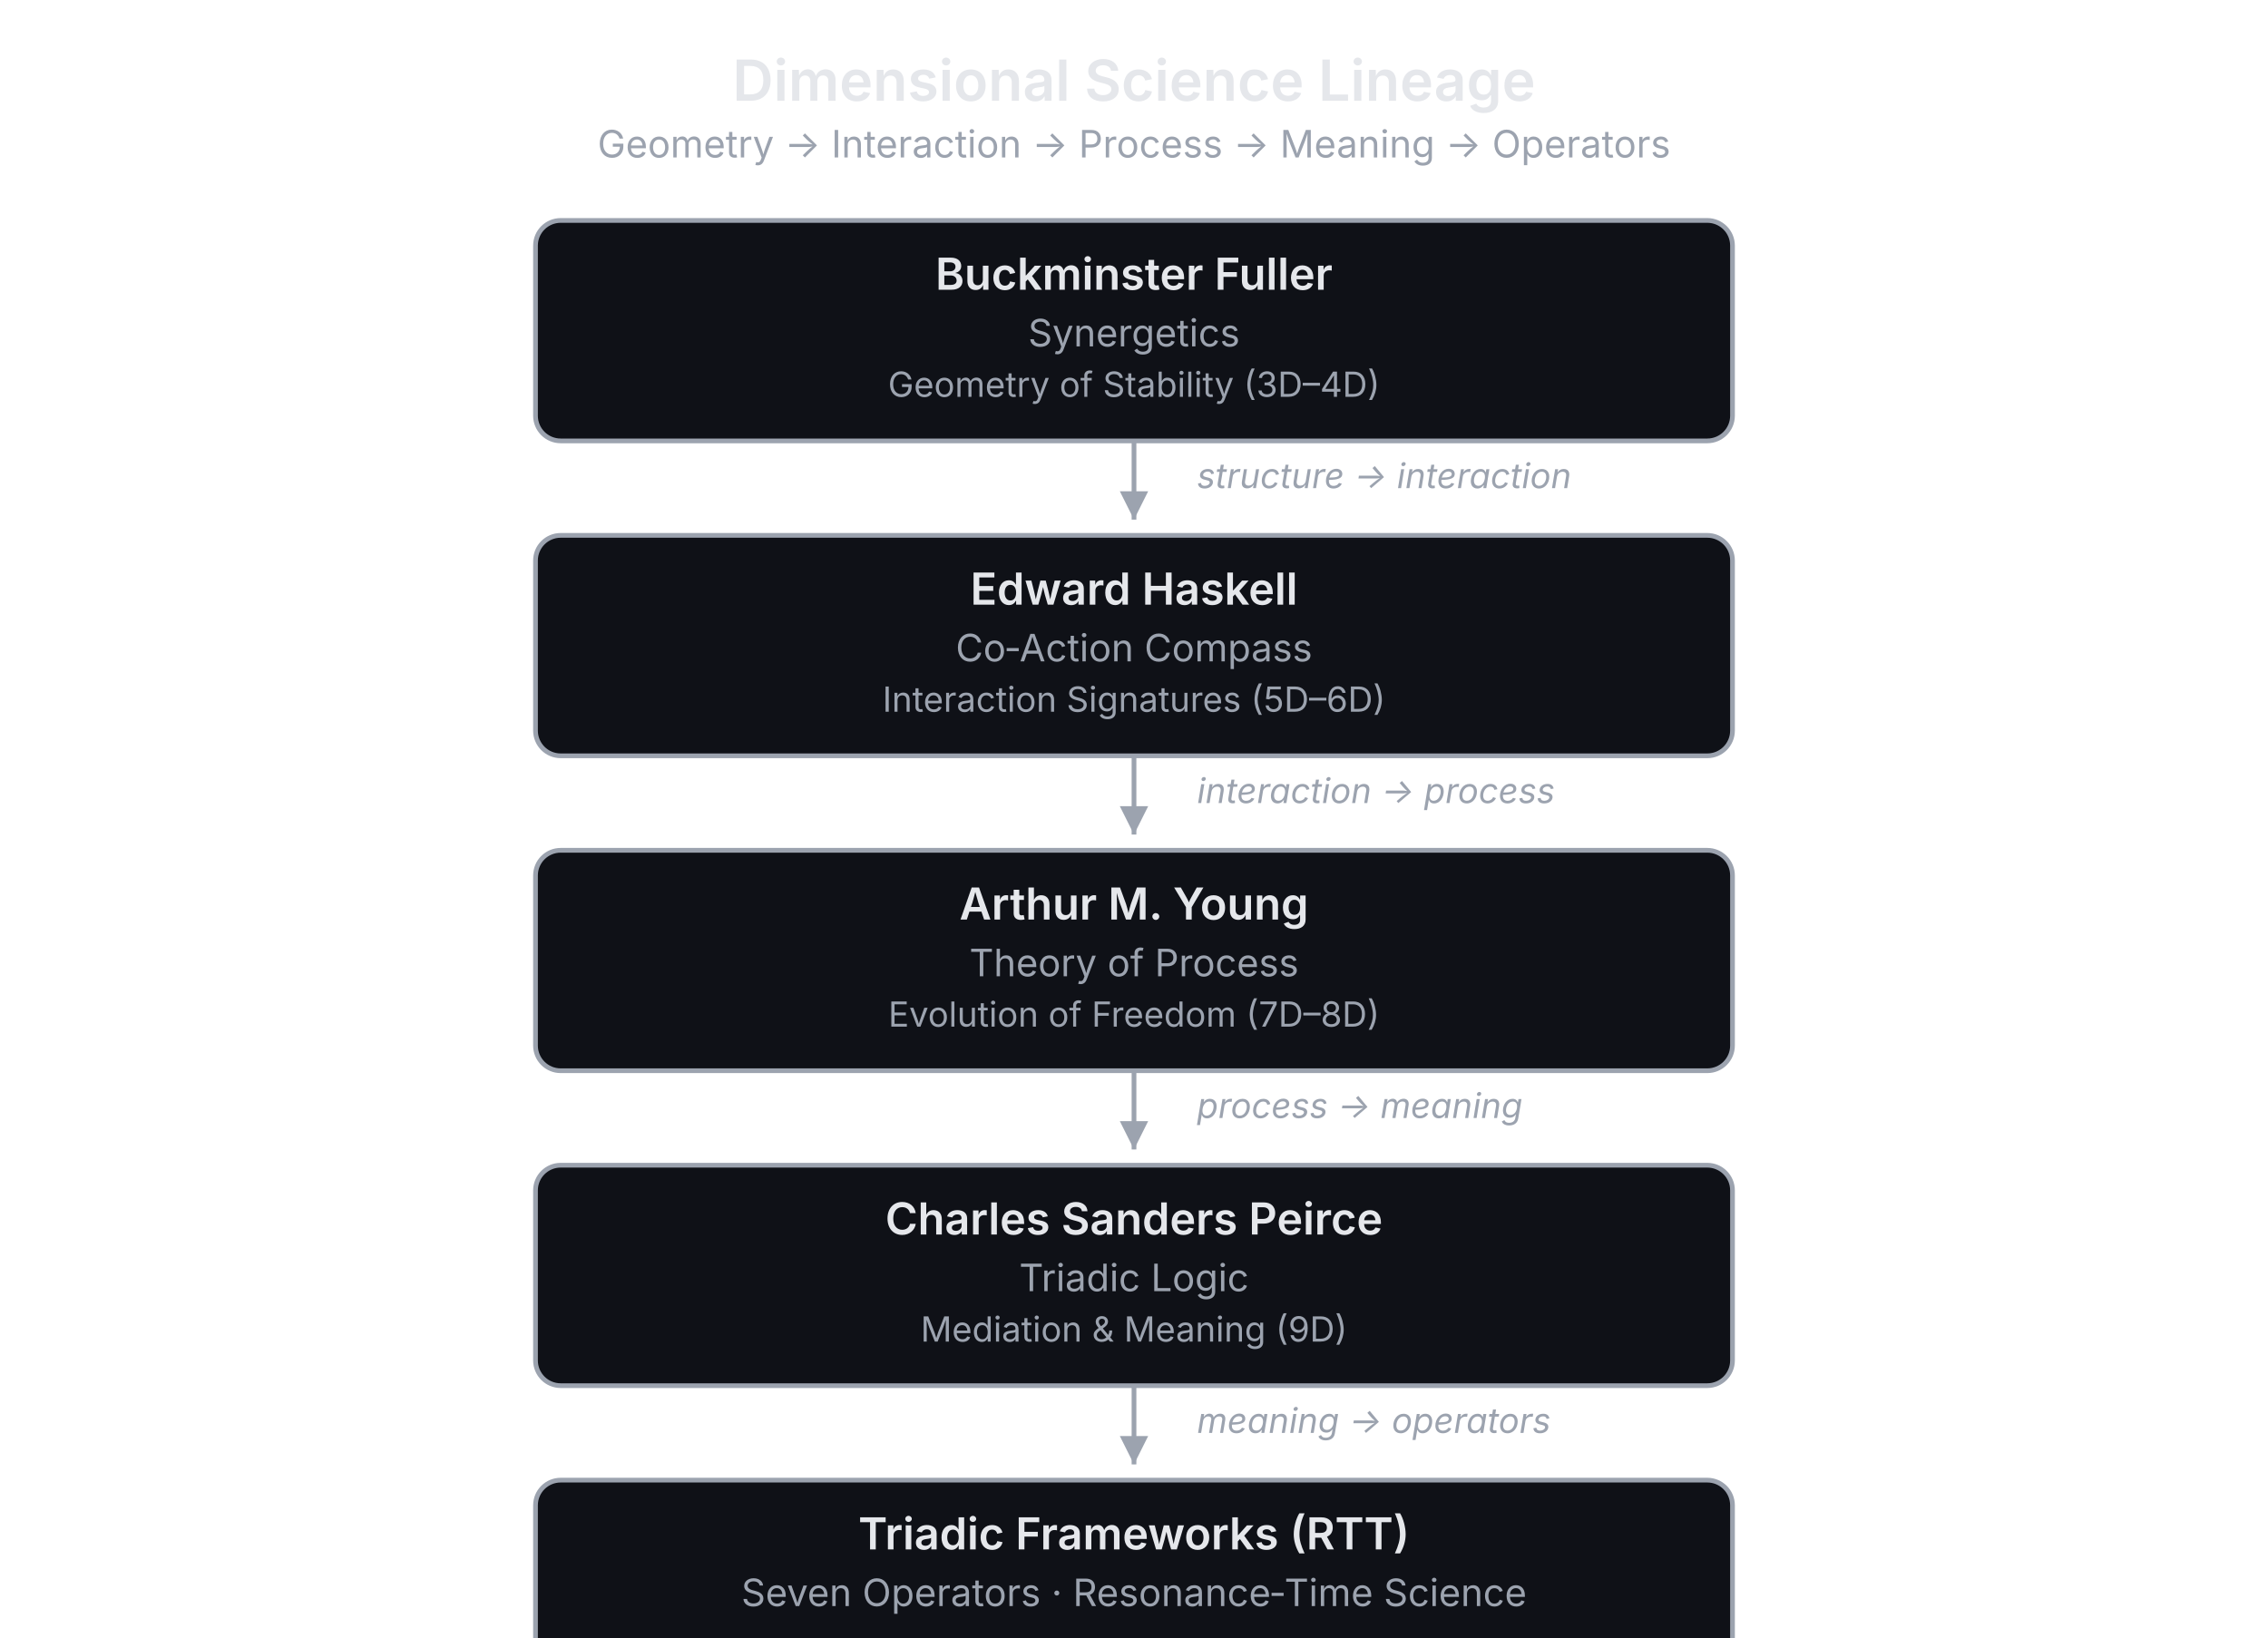
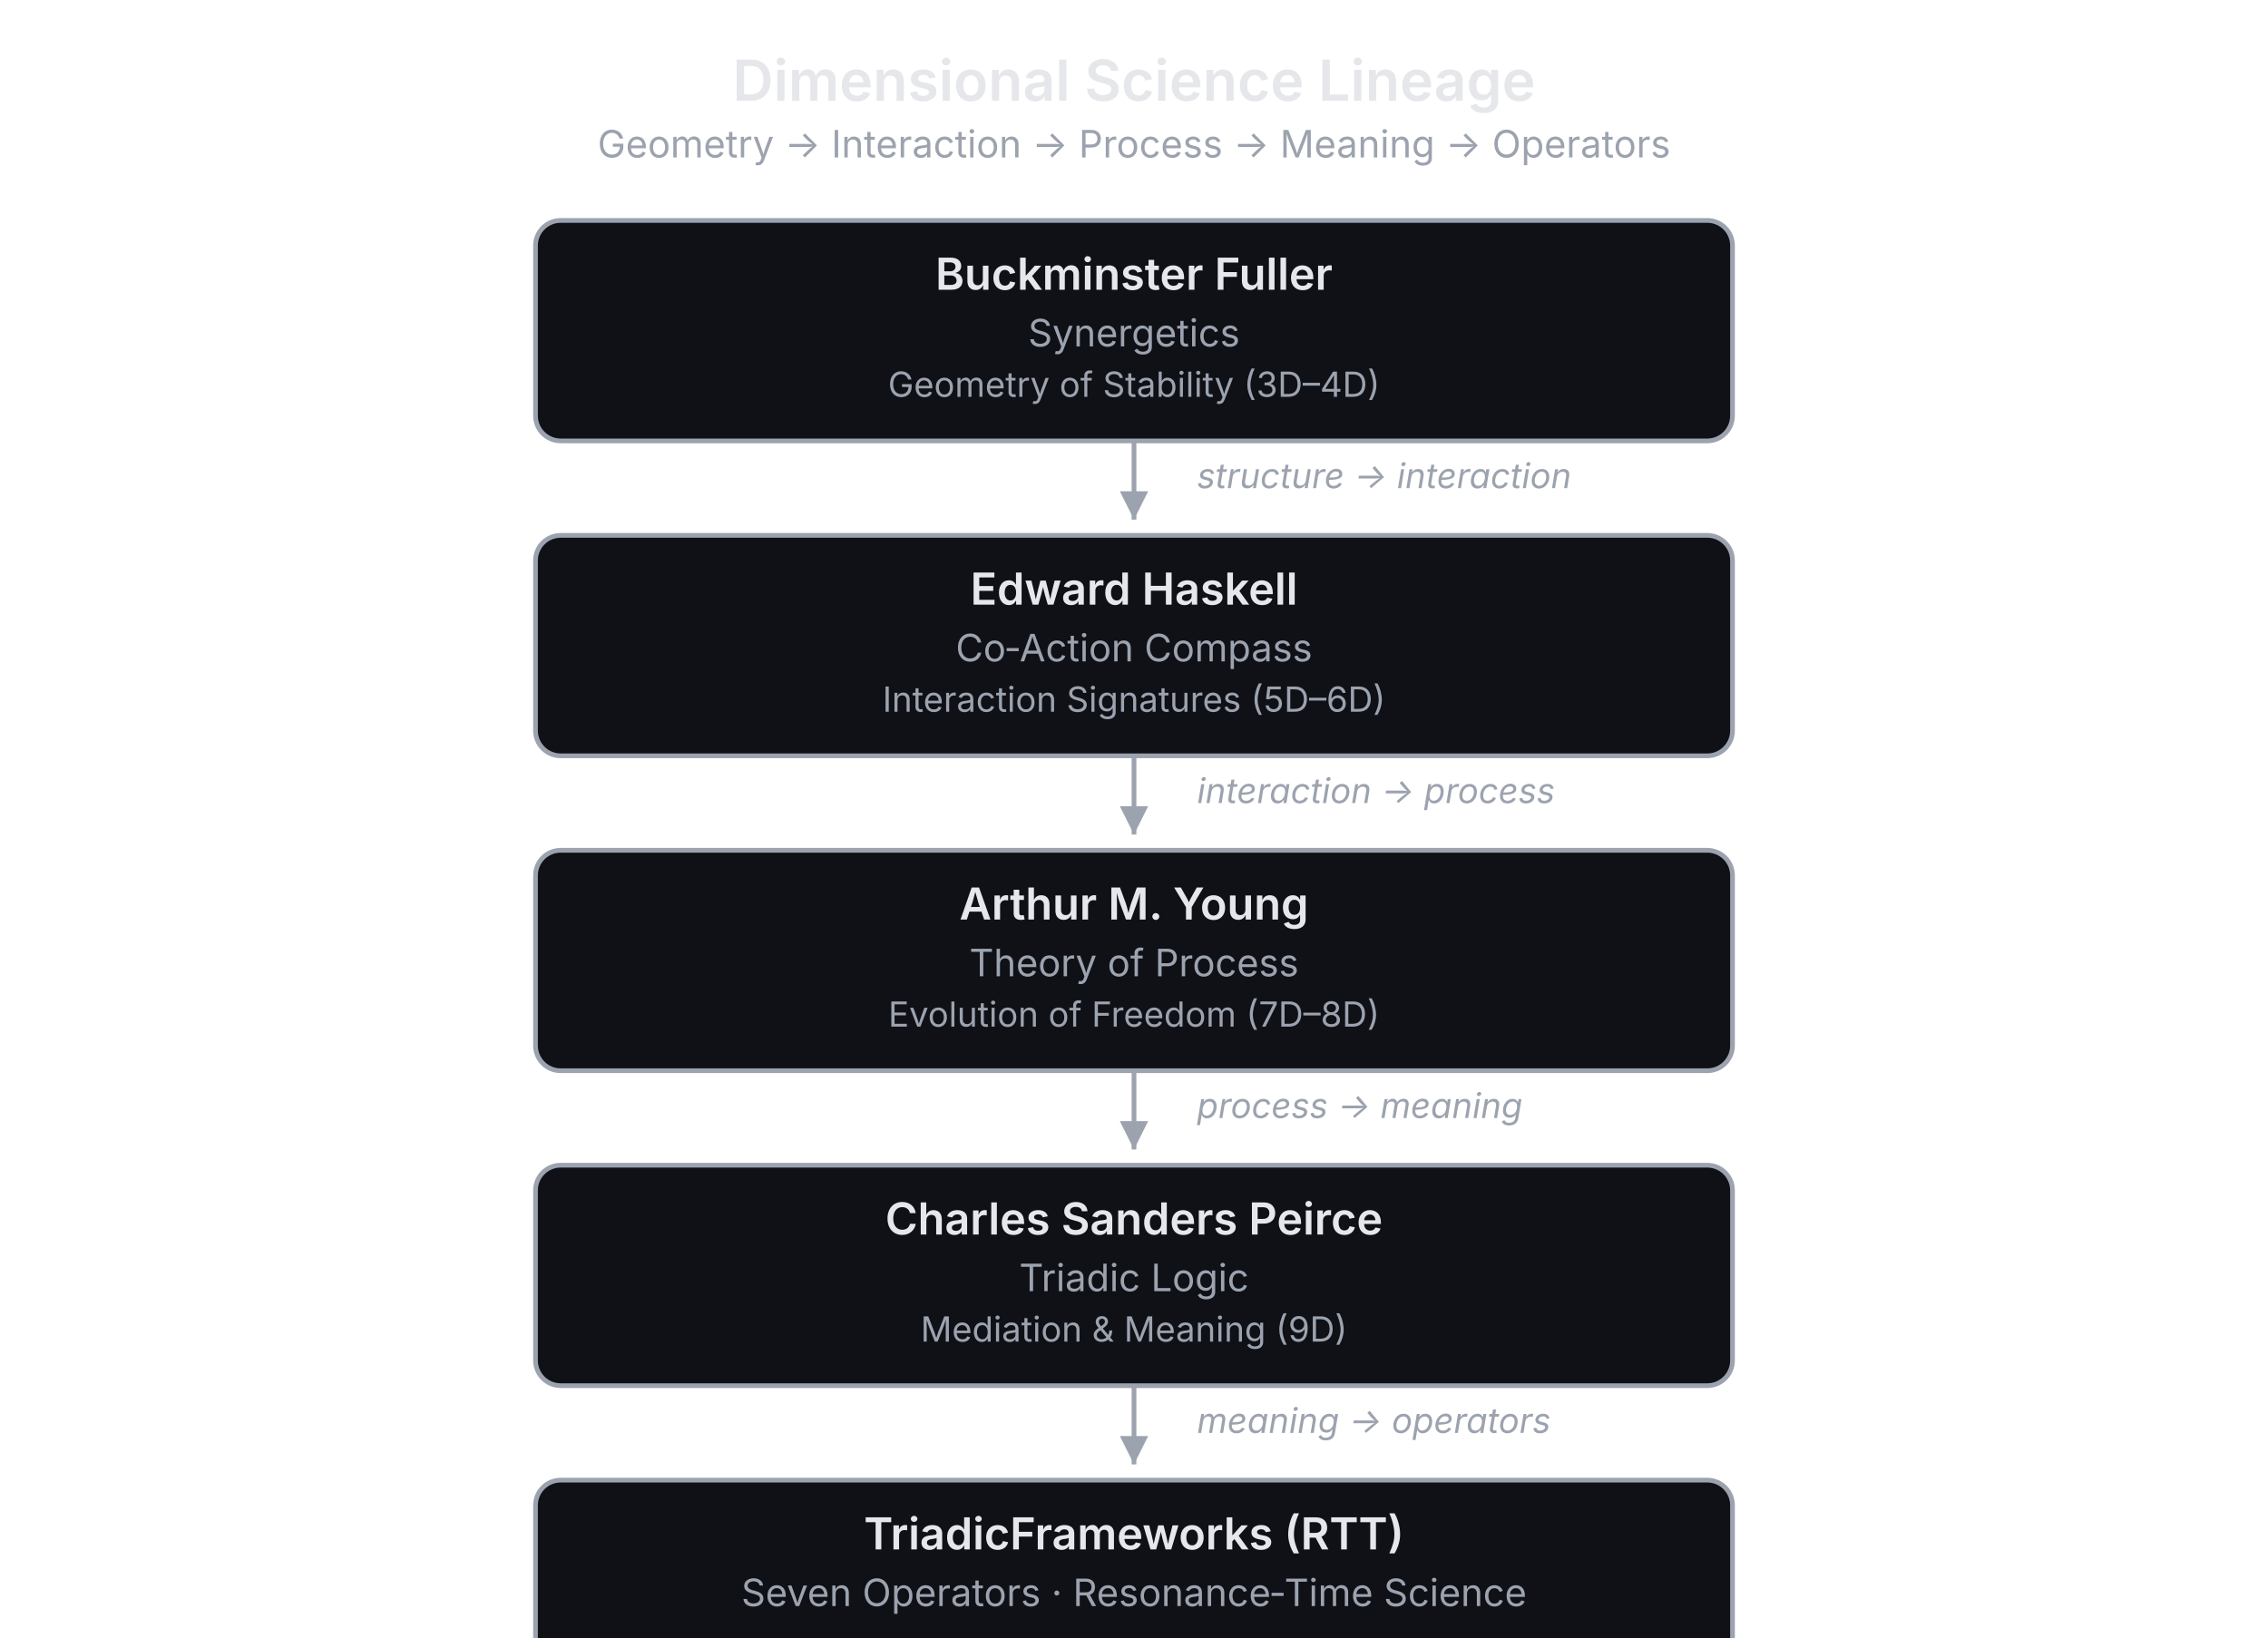
<svg xmlns="http://www.w3.org/2000/svg" width="720" height="520" viewBox="0 0 720 520">
  <style>
    .box { fill:#0f1117; stroke:#9ca3af; stroke-width:1.5; rx:8; ry:8; }
    .title { fill:#e5e7eb; font-family:Inter, system-ui, sans-serif; font-size:14px; font-weight:600; }
    .subtitle { fill:#9ca3af; font-family:Inter, system-ui, sans-serif; font-size:12px; }
    .caption { fill:#9ca3af; font-family:Inter, system-ui, sans-serif; font-size:11px; }
    .arrow { stroke:#9ca3af; stroke-width:1.5; marker-end:url(#arrowhead); }
    .label { fill:#9ca3af; font-family:Inter, system-ui, sans-serif; font-size:11px; font-style:italic; }
    .header { fill:#e5e7eb; font-family:Inter, system-ui, sans-serif; font-size:18px; font-weight:600; }
    .subheader { fill:#9ca3af; font-family:Inter, system-ui, sans-serif; font-size:12px; }
  </style>
  <defs>
    <marker id="arrowhead" markerWidth="8" markerHeight="8" refX="6" refY="3" orient="auto">
      <polygon points="0 0, 6 3, 0 6" fill="#9ca3af" />
    </marker>
  </defs>
  <text x="360" y="32" text-anchor="middle" class="header">
    Dimensional Science Lineage
  </text>
  <text x="360" y="50" text-anchor="middle" class="subheader">
    Geometry → Interaction → Process → Meaning → Operators
  </text>
  <rect x="170" y="70" width="380" height="70" class="box" />
  <text x="360" y="92" text-anchor="middle" class="title">
    Buckminster Fuller
  </text>
  <text x="360" y="110" text-anchor="middle" class="subtitle">
    Synergetics
  </text>
  <text x="360" y="126" text-anchor="middle" class="caption">
    Geometry of Stability (3D–4D)
  </text>
  <line x1="360" y1="140" x2="360" y2="165" class="arrow" />
  <text x="380" y="155" class="label">structure → interaction</text>
  <rect x="170" y="170" width="380" height="70" class="box" />
  <text x="360" y="192" text-anchor="middle" class="title">
    Edward Haskell
  </text>
  <text x="360" y="210" text-anchor="middle" class="subtitle">
    Co‑Action Compass
  </text>
  <text x="360" y="226" text-anchor="middle" class="caption">
    Interaction Signatures (5D–6D)
  </text>
  <line x1="360" y1="240" x2="360" y2="265" class="arrow" />
  <text x="380" y="255" class="label">interaction → process</text>
  <rect x="170" y="270" width="380" height="70" class="box" />
  <text x="360" y="292" text-anchor="middle" class="title">
    Arthur M. Young
  </text>
  <text x="360" y="310" text-anchor="middle" class="subtitle">
    Theory of Process
  </text>
  <text x="360" y="326" text-anchor="middle" class="caption">
    Evolution of Freedom (7D–8D)
  </text>
  <line x1="360" y1="340" x2="360" y2="365" class="arrow" />
  <text x="380" y="355" class="label">process → meaning</text>
  <rect x="170" y="370" width="380" height="70" class="box" />
  <text x="360" y="392" text-anchor="middle" class="title">
    Charles Sanders Peirce
  </text>
  <text x="360" y="410" text-anchor="middle" class="subtitle">
    Triadic Logic
  </text>
  <text x="360" y="426" text-anchor="middle" class="caption">
    Mediation &amp; Meaning (9D)
  </text>
  <line x1="360" y1="440" x2="360" y2="465" class="arrow" />
  <text x="380" y="455" class="label">meaning → operators</text>
  <rect x="170" y="470" width="380" height="70" class="box" />
  <text x="360" y="492" text-anchor="middle" class="title">
-     Triadic Frameworks (RTT)
+     TriadicFrameworks (RTT)
  </text>
  <text x="360" y="510" text-anchor="middle" class="subtitle">
    Seven Operators · Resonance‑Time Science
  </text>
</svg>
